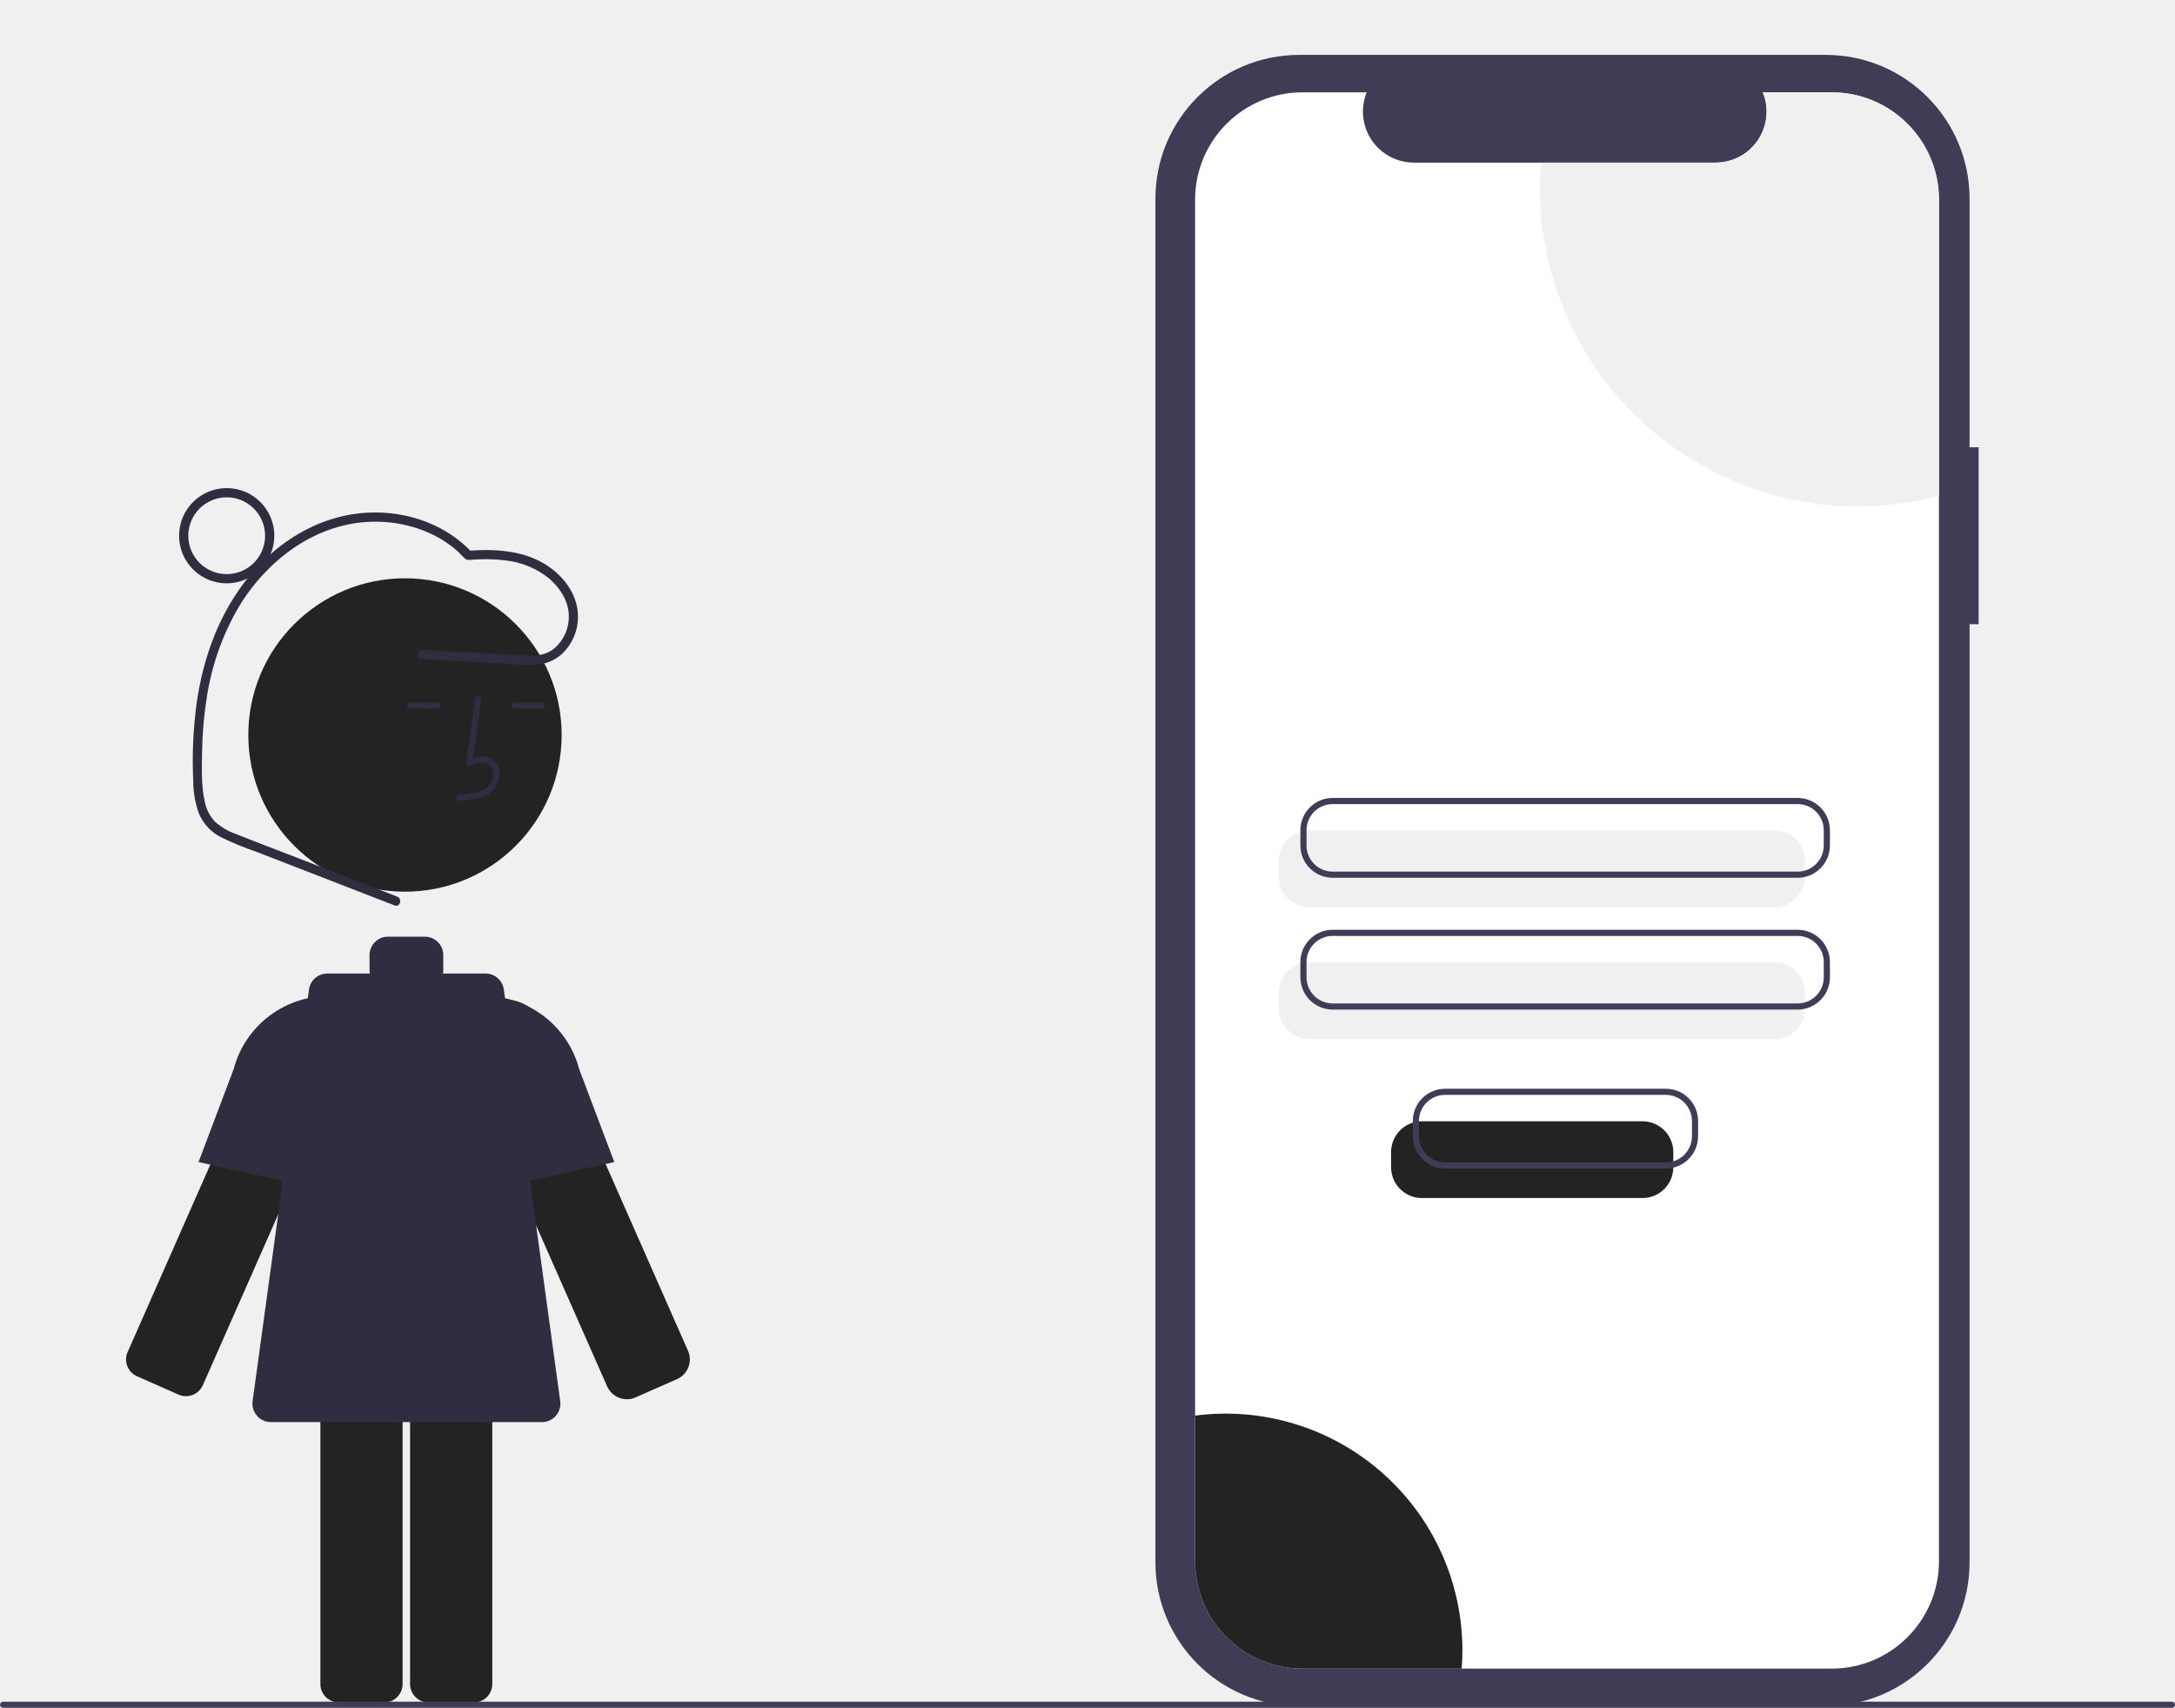
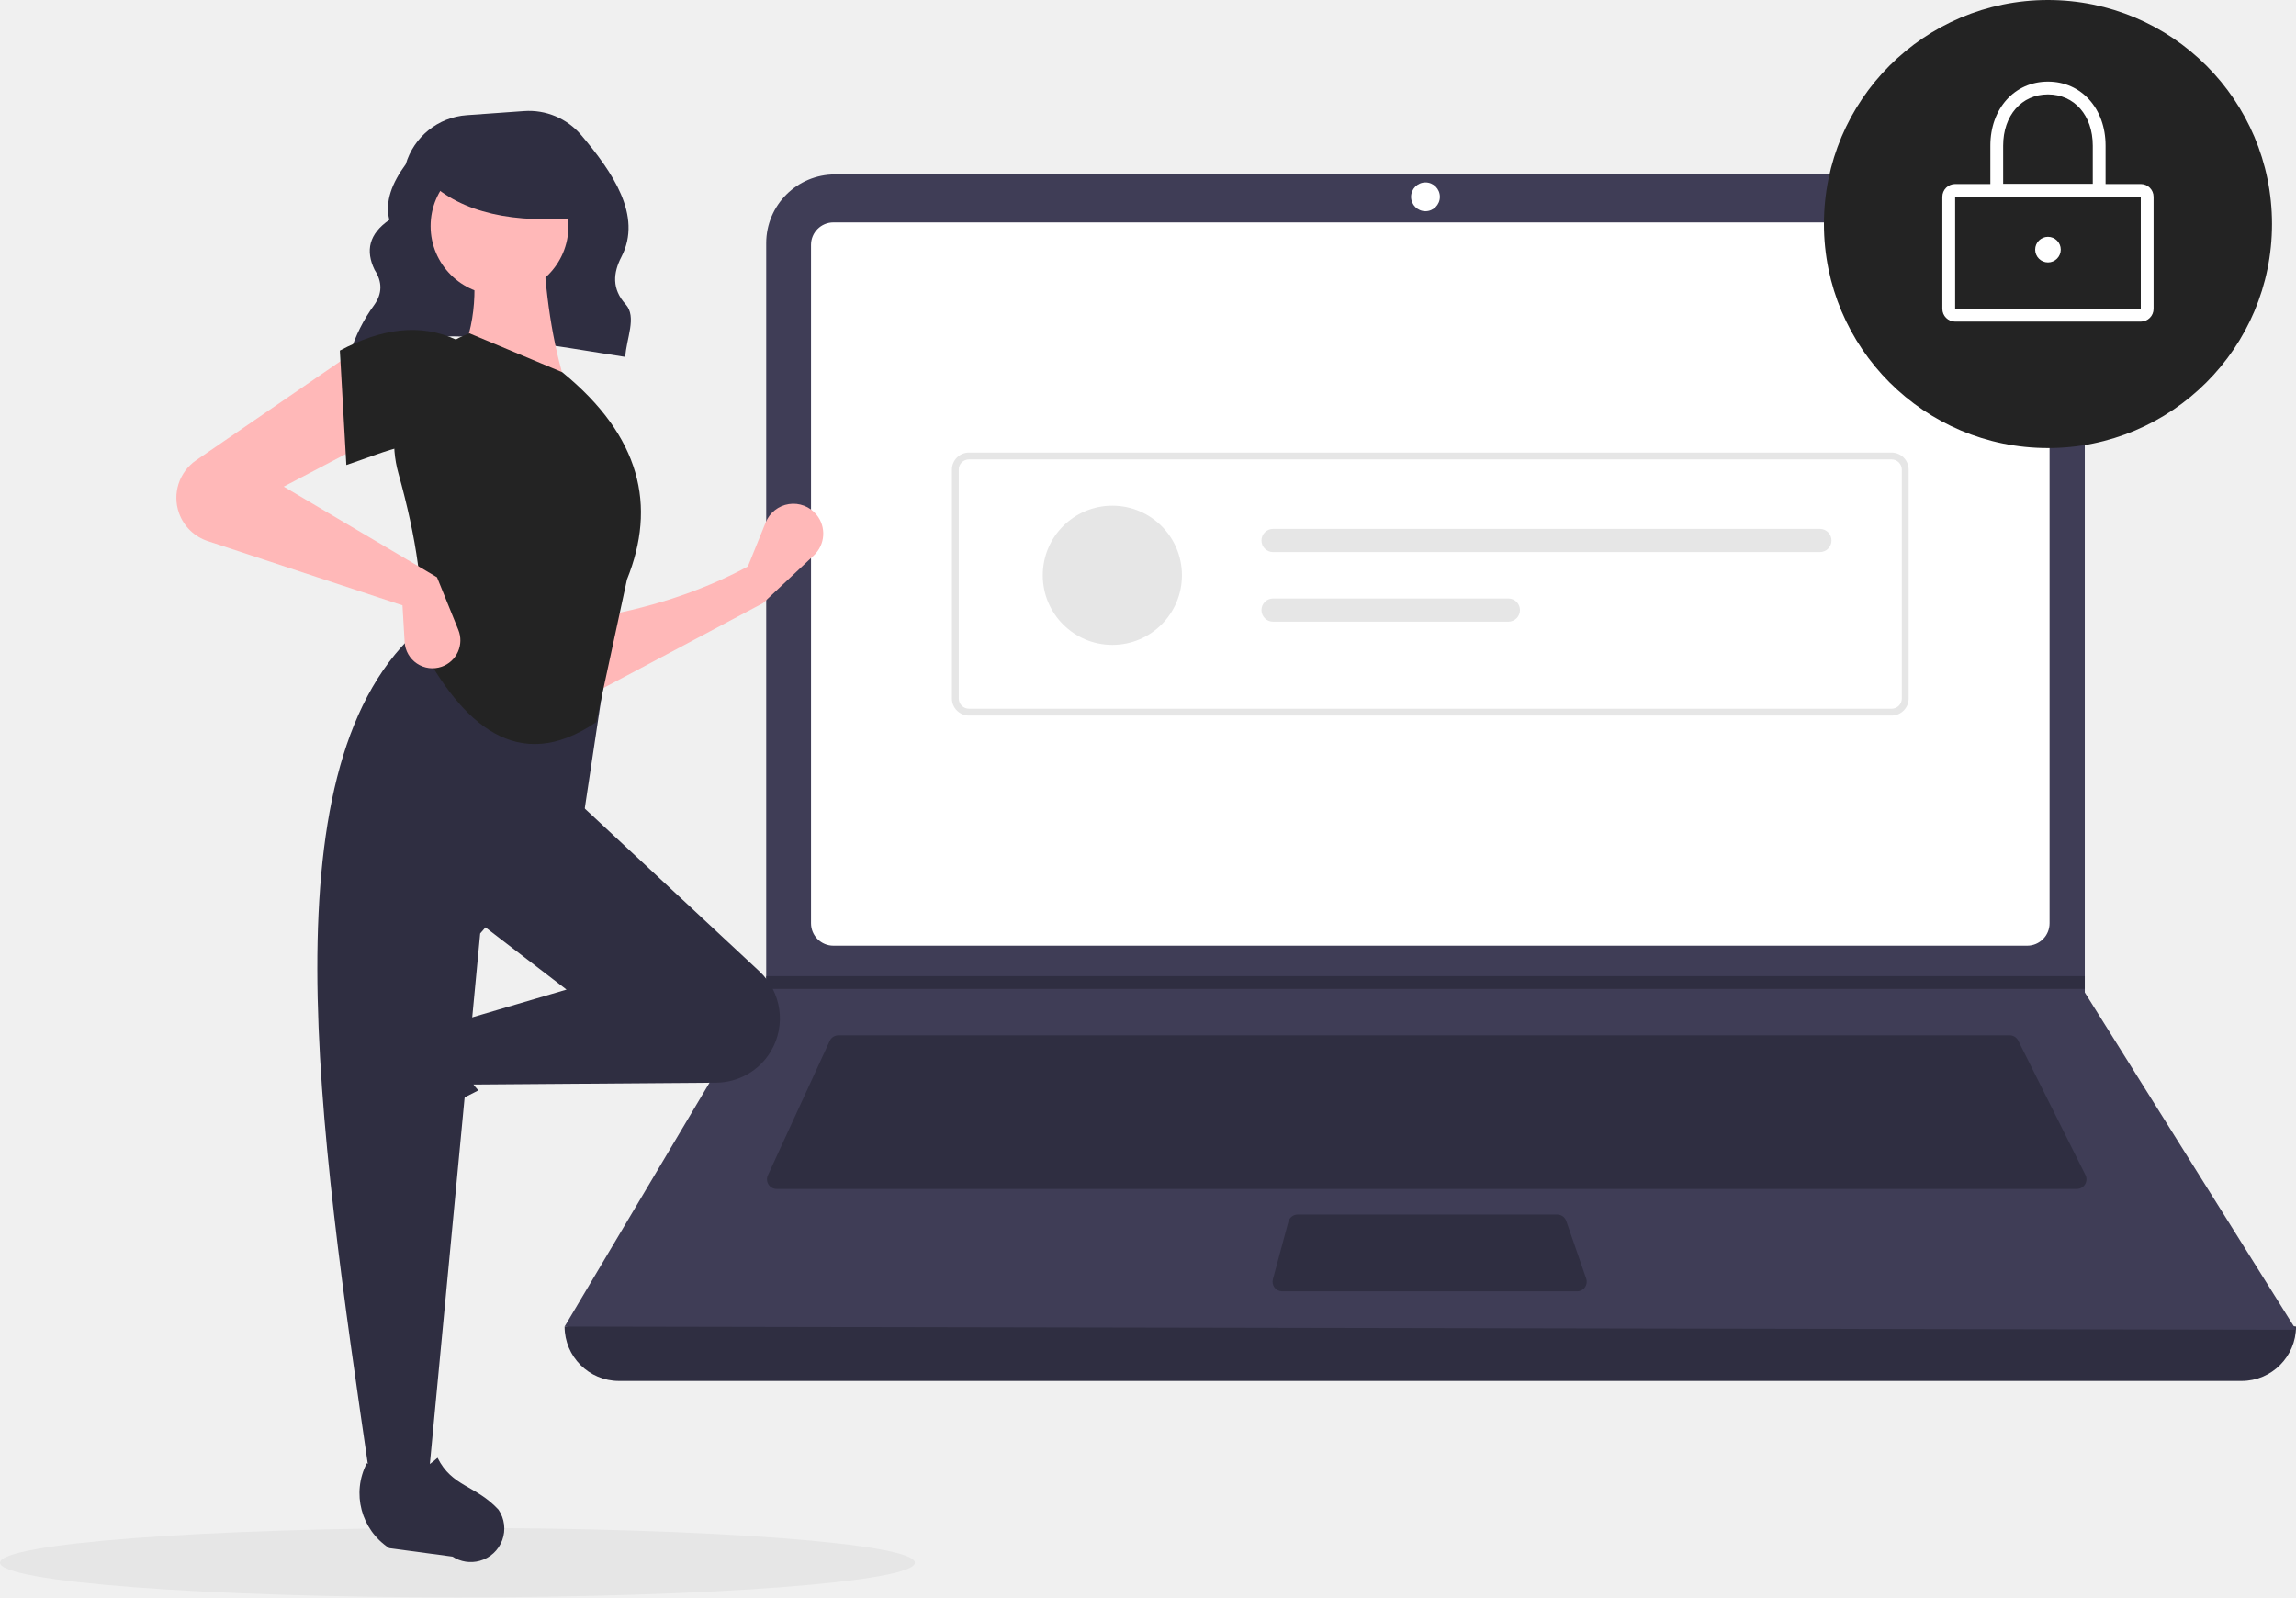
- <svg xmlns="http://www.w3.org/2000/svg" width="708" height="555.867" viewBox="0 0 708 555.867" role="img" artist="Katerina Limpitsouni" source="https://undraw.co/">
-   <path id="b10fb2cf-c586-4c5f-9fbf-e678f5ffa3db-921" data-name="Path 133" d="M890.465,679.515a211.722,211.722,0,0,1-46.196,37.27c-.392.241-.79.467-1.189.7l-27.639-24.463c.29-.27.612-.572.958-.905C836.992,672.563,939.229,535.838,946.042,502.544,945.572,505.317,952.189,614.094,890.465,679.515Z" transform="translate(-246 -172.0663)" fill="#f0f0f0" />
-   <path id="a32c10c7-75df-4179-a648-6a8d2a687209-922" data-name="Path 134" d="M849.602,721.505c-.523.125-1.054.241-1.588.348l-20.735-18.353c.405-.141.879-.309,1.42-.496,8.897-3.15,35.394-12.66,61.764-23.492,28.334-11.644,56.533-24.8,62.598-33.227C951.76,648.244,911.686,707.622,849.602,721.505Z" transform="translate(-246 -172.0663)" fill="#f0f0f0" />
-   <path d="M890.082,317.646h-2.953V236.753a46.819,46.819,0,0,0-46.819-46.819H668.926a46.819,46.819,0,0,0-46.819,46.819v443.789a46.819,46.819,0,0,0,46.819,46.819H840.31a46.819,46.819,0,0,0,46.819-46.819V375.228h2.953Z" transform="translate(-246 -172.0663)" fill="#3f3d56" />
-   <path d="M877.163,237.074V680.217a34.957,34.957,0,0,1-34.969,34.957H669.984a34.954,34.954,0,0,1-34.957-34.957V237.074a34.954,34.954,0,0,1,34.957-34.957h20.898a16.619,16.619,0,0,0,15.383,22.88h98.181a16.601,16.601,0,0,0,15.384-22.88H842.193A34.957,34.957,0,0,1,877.163,237.074Z" transform="translate(-246 -172.0663)" fill="#fff" />
-   <path d="M823.595,467.355H672.228a10.011,10.011,0,0,1-10-10v-4.978a10.011,10.011,0,0,1,10-10h151.367a10.011,10.011,0,0,1,10,10v4.978A10.011,10.011,0,0,1,823.595,467.355Z" transform="translate(-246 -172.0663)" fill="#f0f0f0" />
-   <path d="M823.595,510.262H672.228a10.011,10.011,0,0,1-10-10v-4.978a10.011,10.011,0,0,1,10-10h151.367a10.011,10.011,0,0,1,10,10v4.978A10.011,10.011,0,0,1,823.595,510.262Z" transform="translate(-246 -172.0663)" fill="#f0f0f0" />
-   <path d="M831.166,457.759H679.8a10.512,10.512,0,0,1-10.5-10.5v-4.978a10.512,10.512,0,0,1,10.5-10.5h151.367a10.512,10.512,0,0,1,10.5,10.5v4.978A10.512,10.512,0,0,1,831.166,457.759Zm-151.367-23.978a8.51,8.51,0,0,0-8.5,8.5v4.978a8.51,8.51,0,0,0,8.5,8.5h151.367a8.51,8.51,0,0,0,8.5-8.5v-4.978a8.51,8.51,0,0,0-8.5-8.5Z" transform="translate(-246 -172.0663)" fill="#3f3d56" />
-   <path d="M831.166,500.666H679.8a10.512,10.512,0,0,1-10.5-10.5V485.189a10.512,10.512,0,0,1,10.5-10.5h151.367a10.512,10.512,0,0,1,10.5,10.5v4.978A10.512,10.512,0,0,1,831.166,500.666ZM679.8,476.689a8.51,8.51,0,0,0-8.5,8.5v4.978a8.51,8.51,0,0,0,8.5,8.5h151.367a8.51,8.51,0,0,0,8.5-8.5V485.189a8.51,8.51,0,0,0-8.5-8.5Z" transform="translate(-246 -172.0663)" fill="#3f3d56" />
-   <path d="M877.163,237.074V333.464A103.539,103.539,0,0,1,747.28,233.389q0-4.24.341-8.392h56.826a16.601,16.601,0,0,0,15.384-22.88H842.193A34.957,34.957,0,0,1,877.163,237.074Z" transform="translate(-246 -172.0663)" fill="#f0f0f0" />
-   <path d="M722.041,709.154c0,2.032-.076,4.038-.24,6.02H669.984a34.954,34.954,0,0,1-34.957-34.957v-47.4a77.073,77.073,0,0,1,87.013,76.337Z" transform="translate(-246 -172.0663)" fill="#232323" />
-   <path d="M304.121,625.985a6.007,6.007,0,0,0,7.911-3.067l46.679-105.794a13.379,13.379,0,0,0-17.077-17.876h-0a13.199,13.199,0,0,0-6.75,5.78,13.649,13.649,0,0,0-.654,1.293l-46.679,105.794a6,6,0,0,0,3.067,7.912Z" transform="translate(-246 -172.0663)" fill="#232323" />
-   <path d="M356.795,560.557l-46.172-10.261,11.428-30.232a31.95,31.95,0,0,1,34.299-23.628l.445.049Z" transform="translate(-246 -172.0663)" fill="#2f2e41" />
-   <path d="M450.055,627.498a7.028,7.028,0,0,1-6.412-4.177L396.964,517.527a14.381,14.381,0,0,1,25.609-12.997v-0a14.618,14.618,0,0,1,.703,1.388l46.679,105.794a7,7,0,0,1-3.579,9.23l-13.961,6.16-.007-.016A6.944,6.944,0,0,1,450.055,627.498Z" transform="translate(-246 -172.0663)" fill="#232323" />
-   <path d="M385.485,591.169a6.007,6.007,0,0,0-6,6V720.183a6.007,6.007,0,0,0,6,6H400.245a6.007,6.007,0,0,0,6-6V597.169a6.007,6.007,0,0,0-6-6Z" transform="translate(-246 -172.0663)" fill="#232323" />
-   <path d="M356.293,591.169a6.007,6.007,0,0,0-6,6V720.183a6.007,6.007,0,0,0,6,6h14.76a6.007,6.007,0,0,0,6-6V597.169a6.007,6.007,0,0,0-6-6Z" transform="translate(-246 -172.0663)" fill="#232323" />
-   <circle cx="131.828" cy="239.224" r="51" fill="#232323" />
-   <path d="M394.8,432.699c3.306-.092,7.42-.207,10.59-2.522a8.133,8.133,0,0,0,3.2-6.073,5.471,5.471,0,0,0-1.86-4.493c-1.656-1.399-4.073-1.727-6.678-.961l2.699-19.726-1.981-.271L397.596,421.843l1.655-.759c1.918-.88,4.552-1.328,6.188.055a3.515,3.515,0,0,1,1.153,2.896,6.147,6.147,0,0,1-2.381,4.528c-2.467,1.802-5.746,2.034-9.466,2.138Z" transform="translate(-246 -172.0663)" fill="#2f2e41" />
-   <rect x="166.55" y="228.559" width="10.772" height="2" fill="#2f2e41" />
-   <rect x="132.55" y="228.559" width="10.772" height="2" fill="#2f2e41" />
-   <path d="M428.362,628.119l-18.356-134a6,6,0,0,0-5.945-5.186H390.205a6.025,6.025,0,0,0,.09-1v-5a6,6,0,0,0-6-6h-12a6,6,0,0,0-6,6v5a6.025,6.025,0,0,0,.09,1H352.53a6,6,0,0,0-5.945,5.186l-18.356,134a6,6,0,0,0,5.944,6.814h88.244A6,6,0,0,0,428.362,628.119Z" transform="translate(-246 -172.0663)" fill="#2f2e41" />
-   <path d="M399.795,560.557V496.486l.445-.049a31.961,31.961,0,0,1,34.315,23.68l11.411,30.18Z" transform="translate(-246 -172.0663)" fill="#2f2e41" />
-   <path d="M375.26,463.882l-35.275-13.692c-5.768-2.239-11.569-4.41-17.307-6.726a19.726,19.726,0,0,1-6.662-3.926,13.09,13.09,0,0,1-3.321-6.427c-1.223-5.171-1.002-10.825-.915-16.102a122.699,122.699,0,0,1,1.422-17.241,83.286,83.286,0,0,1,10.65-30.38c9.893-16.232,26.937-28.444,46.543-27.469,9.077.451,18.206,3.708,24.949,9.914a15.751,15.751,0,0,0,2.355,2.282,3.268,3.268,0,0,0,1.876.126q1.234-.079,2.471-.121a51.043,51.043,0,0,1,8.566.359,27.121,27.121,0,0,1,14.13,5.867c3.37,2.899,6.112,6.992,6.395,11.54a13.66,13.66,0,0,1-4.614,11.151c-4.209,3.547-10.213,2.3-15.261,2.033l-18.494-.98-9.37-.496c-1.929-.102-1.924,2.898,0,3l24.905,1.319c4.002.212,8.127.732,12.132.492a13.574,13.574,0,0,0,8.333-3.352,16.628,16.628,0,0,0,5.037-15.601c-1.284-6.138-5.852-11.215-11.207-14.235-7.286-4.11-15.988-4.504-24.141-3.896l1.061.439c-9.222-9.898-23.349-14.077-36.61-12.615-14.002,1.544-26.456,9.356-35.404,20.038-9.976,11.909-15.413,26.76-17.527,42.03a139.839,139.839,0,0,0-1.082,24.88,31.35,31.35,0,0,0,1.852,10.751,15.39,15.39,0,0,0,7.225,7.746,103.398,103.398,0,0,0,11.468,4.711L342.436,454.344l25.528,9.909,6.498,2.522c1.801.699,2.581-2.201.798-2.893Z" transform="translate(-246 -172.0663)" fill="#2f2e41" />
-   <path d="M319.795,361.934a15.5,15.5,0,1,1,15.5-15.5A15.517,15.517,0,0,1,319.795,361.934Zm0-28a12.5,12.5,0,1,0,12.5,12.5A12.514,12.514,0,0,0,319.795,333.934Z" transform="translate(-246 -172.0663)" fill="#2f2e41" />
-   <rect x="528.177" y="440.815" width="42.237" height="42.237" transform="translate(147.6141 -410.7547) rotate(37.40978)" fill="#f0f0f0" />
-   <path d="M389.295,228.934a33.949,33.949,0,0,1,27.277,13.702l19.59-25.614-58.779-44.956-44.956,58.779,25.333,19.376A34.003,34.003,0,0,1,389.295,228.934Z" transform="translate(-246 -172.0663)" fill="#f0f0f0" />
-   <path d="M953,727.934H247a1,1,0,0,1,0-2H953a1,1,0,0,1,0,2Z" transform="translate(-246 -172.0663)" fill="#3f3d56" />
-   <path d="M780.687,562.003H708.825a10.011,10.011,0,0,1-10-10v-4.978a10.011,10.011,0,0,1,10-10h71.862a10.011,10.011,0,0,1,10,10v4.978A10.011,10.011,0,0,1,780.687,562.003Z" transform="translate(-246 -172.0663)" fill="#232323" />
-   <path d="M788.259,552.407H716.397a10.512,10.512,0,0,1-10.5-10.5v-4.978a10.512,10.512,0,0,1,10.5-10.5h71.862a10.512,10.512,0,0,1,10.5,10.5v4.978A10.512,10.512,0,0,1,788.259,552.407Zm-71.862-23.978a8.51,8.51,0,0,0-8.5,8.5v4.978a8.51,8.51,0,0,0,8.5,8.5h71.862a8.51,8.51,0,0,0,8.5-8.5v-4.978a8.51,8.51,0,0,0-8.5-8.5Z" transform="translate(-246 -172.0663)" fill="#3f3d56" />
+ <svg xmlns="http://www.w3.org/2000/svg" width="793" height="551.732" viewBox="0 0 793 551.732" role="img" artist="Katerina Limpitsouni" source="https://undraw.co/">
+   <ellipse cx="158" cy="539.732" rx="158" ry="12" fill="#e6e6e6" />
+   <path d="M324.272,296.554c27.497-11.695,61.744-4.285,95.191.858.311-6.228,4.084-13.808.132-18.153-4.801-5.279-4.359-10.825-1.47-16.404,7.388-14.265-3.197-29.444-13.884-42.065a23.669,23.669,0,0,0-19.755-8.292l-19.797,1.414A23.709,23.709,0,0,0,343.635,230.859v0c-4.727,6.429-7.257,12.841-5.664,19.219-7.081,4.839-8.27,10.68-5.089,17.264,2.698,4.146,2.669,8.182-.123,12.106a55.891,55.891,0,0,0-8.31,16.506Z" transform="translate(-203.5 -174.1342)" fill="#2f2e41" />
+   <path d="M977.709,651.097H417.291A18.791,18.791,0,0,1,398.5,632.306h0q304.727-35.415,598,0h0A18.791,18.791,0,0,1,977.709,651.097Z" transform="translate(-203.5 -174.1342)" fill="#2f2e41" />
+   <path d="M996.5,633.412l-598-1.105,69.306-116.616.332-.553V258.131a23.752,23.752,0,0,1,23.754-23.754H899.792a23.752,23.752,0,0,1,23.754,23.754V516.906Z" transform="translate(-203.5 -174.1342)" fill="#3f3d56" />
+   <path d="M491.35,250.957a7.746,7.746,0,0,0-7.738,7.738V493.031a7.747,7.747,0,0,0,7.738,7.738H903.65a7.747,7.747,0,0,0,7.738-7.738V258.694a7.747,7.747,0,0,0-7.738-7.738Z" transform="translate(-203.5 -174.1342)" fill="#fff" />
+   <path d="M493.078,531.718a3.325,3.325,0,0,0-3.013,1.93l-21.355,46.425a3.316,3.316,0,0,0,3.012,4.702H920.814a3.316,3.316,0,0,0,2.965-4.799L900.567,533.551a3.299,3.299,0,0,0-2.965-1.833Z" transform="translate(-203.5 -174.1342)" fill="#2f2e41" />
+   <circle cx="492.342" cy="67.98" r="4.974" fill="#fff" />
+   <path d="M651.7,593.619a3.321,3.321,0,0,0-3.202,2.454l-5.357,19.896a3.316,3.316,0,0,0,3.202,4.179h101.874a3.315,3.315,0,0,0,3.133-4.401l-6.887-19.896a3.318,3.318,0,0,0-3.134-2.231Z" transform="translate(-203.5 -174.1342)" fill="#2f2e41" />
+   <polygon points="720.046 337.135 720.046 341.556 264.306 341.556 264.649 341.004 264.649 337.135 720.046 337.135" fill="#2f2e41" />
+   <circle cx="707.335" cy="77.375" r="77.375" fill="#232323" />
+   <path d="M942.89,285.223H878.779a4.426,4.426,0,0,1-4.421-4.421V242.114a4.426,4.426,0,0,1,4.421-4.421H942.89a4.426,4.426,0,0,1,4.421,4.421v38.688A4.426,4.426,0,0,1,942.89,285.223Zm-64.111-43.109v38.688h64.114L942.89,242.114Z" transform="translate(-203.5 -174.1342)" fill="#fff" />
+   <path d="M930.731,242.114h-39.793V224.428c0-12.81,8.368-22.107,19.896-22.107s19.896,9.297,19.896,22.107Zm-35.372-4.421h30.95V224.428c0-10.413-6.363-17.686-15.475-17.686s-15.475,7.273-15.475,17.686Z" transform="translate(-203.5 -174.1342)" fill="#fff" />
+   <circle cx="707.335" cy="86.218" r="4.421" fill="#fff" />
+   <path d="M856.82,421.284H538.18a5.908,5.908,0,0,1-5.901-5.901V336.342a5.908,5.908,0,0,1,5.901-5.901H856.82a5.908,5.908,0,0,1,5.901,5.901V415.383A5.908,5.908,0,0,1,856.82,421.284Zm-318.64-88.482a3.544,3.544,0,0,0-3.54,3.54V415.383a3.544,3.544,0,0,0,3.54,3.54H856.82a3.544,3.544,0,0,0,3.54-3.54V336.342a3.544,3.544,0,0,0-3.54-3.54Z" transform="translate(-203.5 -174.1342)" fill="#e6e6e6" />
+   <circle cx="384.19" cy="198.695" r="24.036" fill="#e6e6e6" />
+   <path d="M643.203,356.805a4.006,4.006,0,1,0,0,8.012H832.061a4.006,4.006,0,0,0,0-8.012Z" transform="translate(-203.5 -174.1342)" fill="#e6e6e6" />
+   <path d="M643.203,380.842a4.006,4.006,0,1,0,0,8.012H724.469a4.006,4.006,0,1,0,0-8.012Z" transform="translate(-203.5 -174.1342)" fill="#e6e6e6" />
+   <path d="M467.022,382.462,408.119,413.778l-.746-26.096c19.226-3.209,37.517-8.797,54.429-17.895l6.16-15.22a10.318,10.318,0,0,1,17.536-2.678l0,0a10.318,10.318,0,0,1-.908,14.069Z" transform="translate(-203.5 -174.1342)" fill="#ffb8b8" />
+   <path d="M323.098,563.267v0a11.574,11.574,0,0,1,1.469-9.363l12.939-19.858a22.612,22.612,0,0,1,29.335-7.739h0c-5.438,9.256-4.68,17.377,1.878,24.434a117.631,117.631,0,0,0-27.936,19.045A11.574,11.574,0,0,1,323.098,563.267Z" transform="translate(-203.5 -174.1342)" fill="#2f2e41" />
+   <path d="M469.705,537.303l0,0a22.203,22.203,0,0,1-18.871,10.779l-85.96.651-3.728-21.623,38.026-11.184-32.061-24.605L402.154,450.313l63.65,59.324A22.203,22.203,0,0,1,469.705,537.303Z" transform="translate(-203.5 -174.1342)" fill="#2f2e41" />
+   <path d="M351.453,685.179H331.321c-18.075-123.898-36.474-248.142,17.895-294.515l64.122,10.439L405.136,455.532l-35.789,41.008Z" transform="translate(-203.5 -174.1342)" fill="#2f2e41" />
+   <path d="M369.149,713.246h0a11.574,11.574,0,0,1-9.363-1.469l-21.859-2.938a22.612,22.612,0,0,1-7.741-29.335v0c9.257,5.437,17.377,4.679,24.434-1.879,4.986,10.067,13.201,9.453,21.047,17.935A11.574,11.574,0,0,1,369.149,713.246Z" transform="translate(-203.5 -174.1342)" fill="#2f2e41" />
+   <path d="M399.172,307.902l-37.28-8.947c6.192-12.674,6.702-26.776,3.728-41.754l25.351-.746C391.764,275.08,394.167,292.481,399.172,307.902Z" transform="translate(-203.5 -174.1342)" fill="#ffb8b8" />
+   <path d="M409.418,423.552c-27.139,18.493-46.314.633-60.947-26.923,2.033-16.862-1.259-37.041-7.357-58.966a40.138,40.138,0,0,1,24.506-48.401h0l32.061,13.421c27.224,22.19,32.582,46.227,22.368,71.578Z" transform="translate(-203.5 -174.1342)" fill="#232323" />
+   <path d="M331.321,326.542,301.497,342.2l52.938,31.316,7.366,18.17a9.637,9.637,0,0,1-5.789,12.731h0a9.637,9.637,0,0,1-12.762-8.544l-.745-12.663-67.284-22.204a15.733,15.733,0,0,1-9.873-9.611v0a15.733,15.733,0,0,1,5.903-18.303l54.105-37.118Z" transform="translate(-203.5 -174.1342)" fill="#ffb8b8" />
+   <path d="M361.146,329.524c-12.439-5.451-23.749.47-38.026,5.219l-2.237-39.517c14.176-7.556,27.692-9.593,40.263-3.728Z" transform="translate(-203.5 -174.1342)" fill="#232323" />
+   <circle cx="172.525" cy="78.093" r="23.802" fill="#ffb8b8" />
+   <path d="M404.5,249.224c-23.566,2.308-41.523-1.546-53-12.52v-8.838h51Z" transform="translate(-203.5 -174.1342)" fill="#2f2e41" />
</svg>
